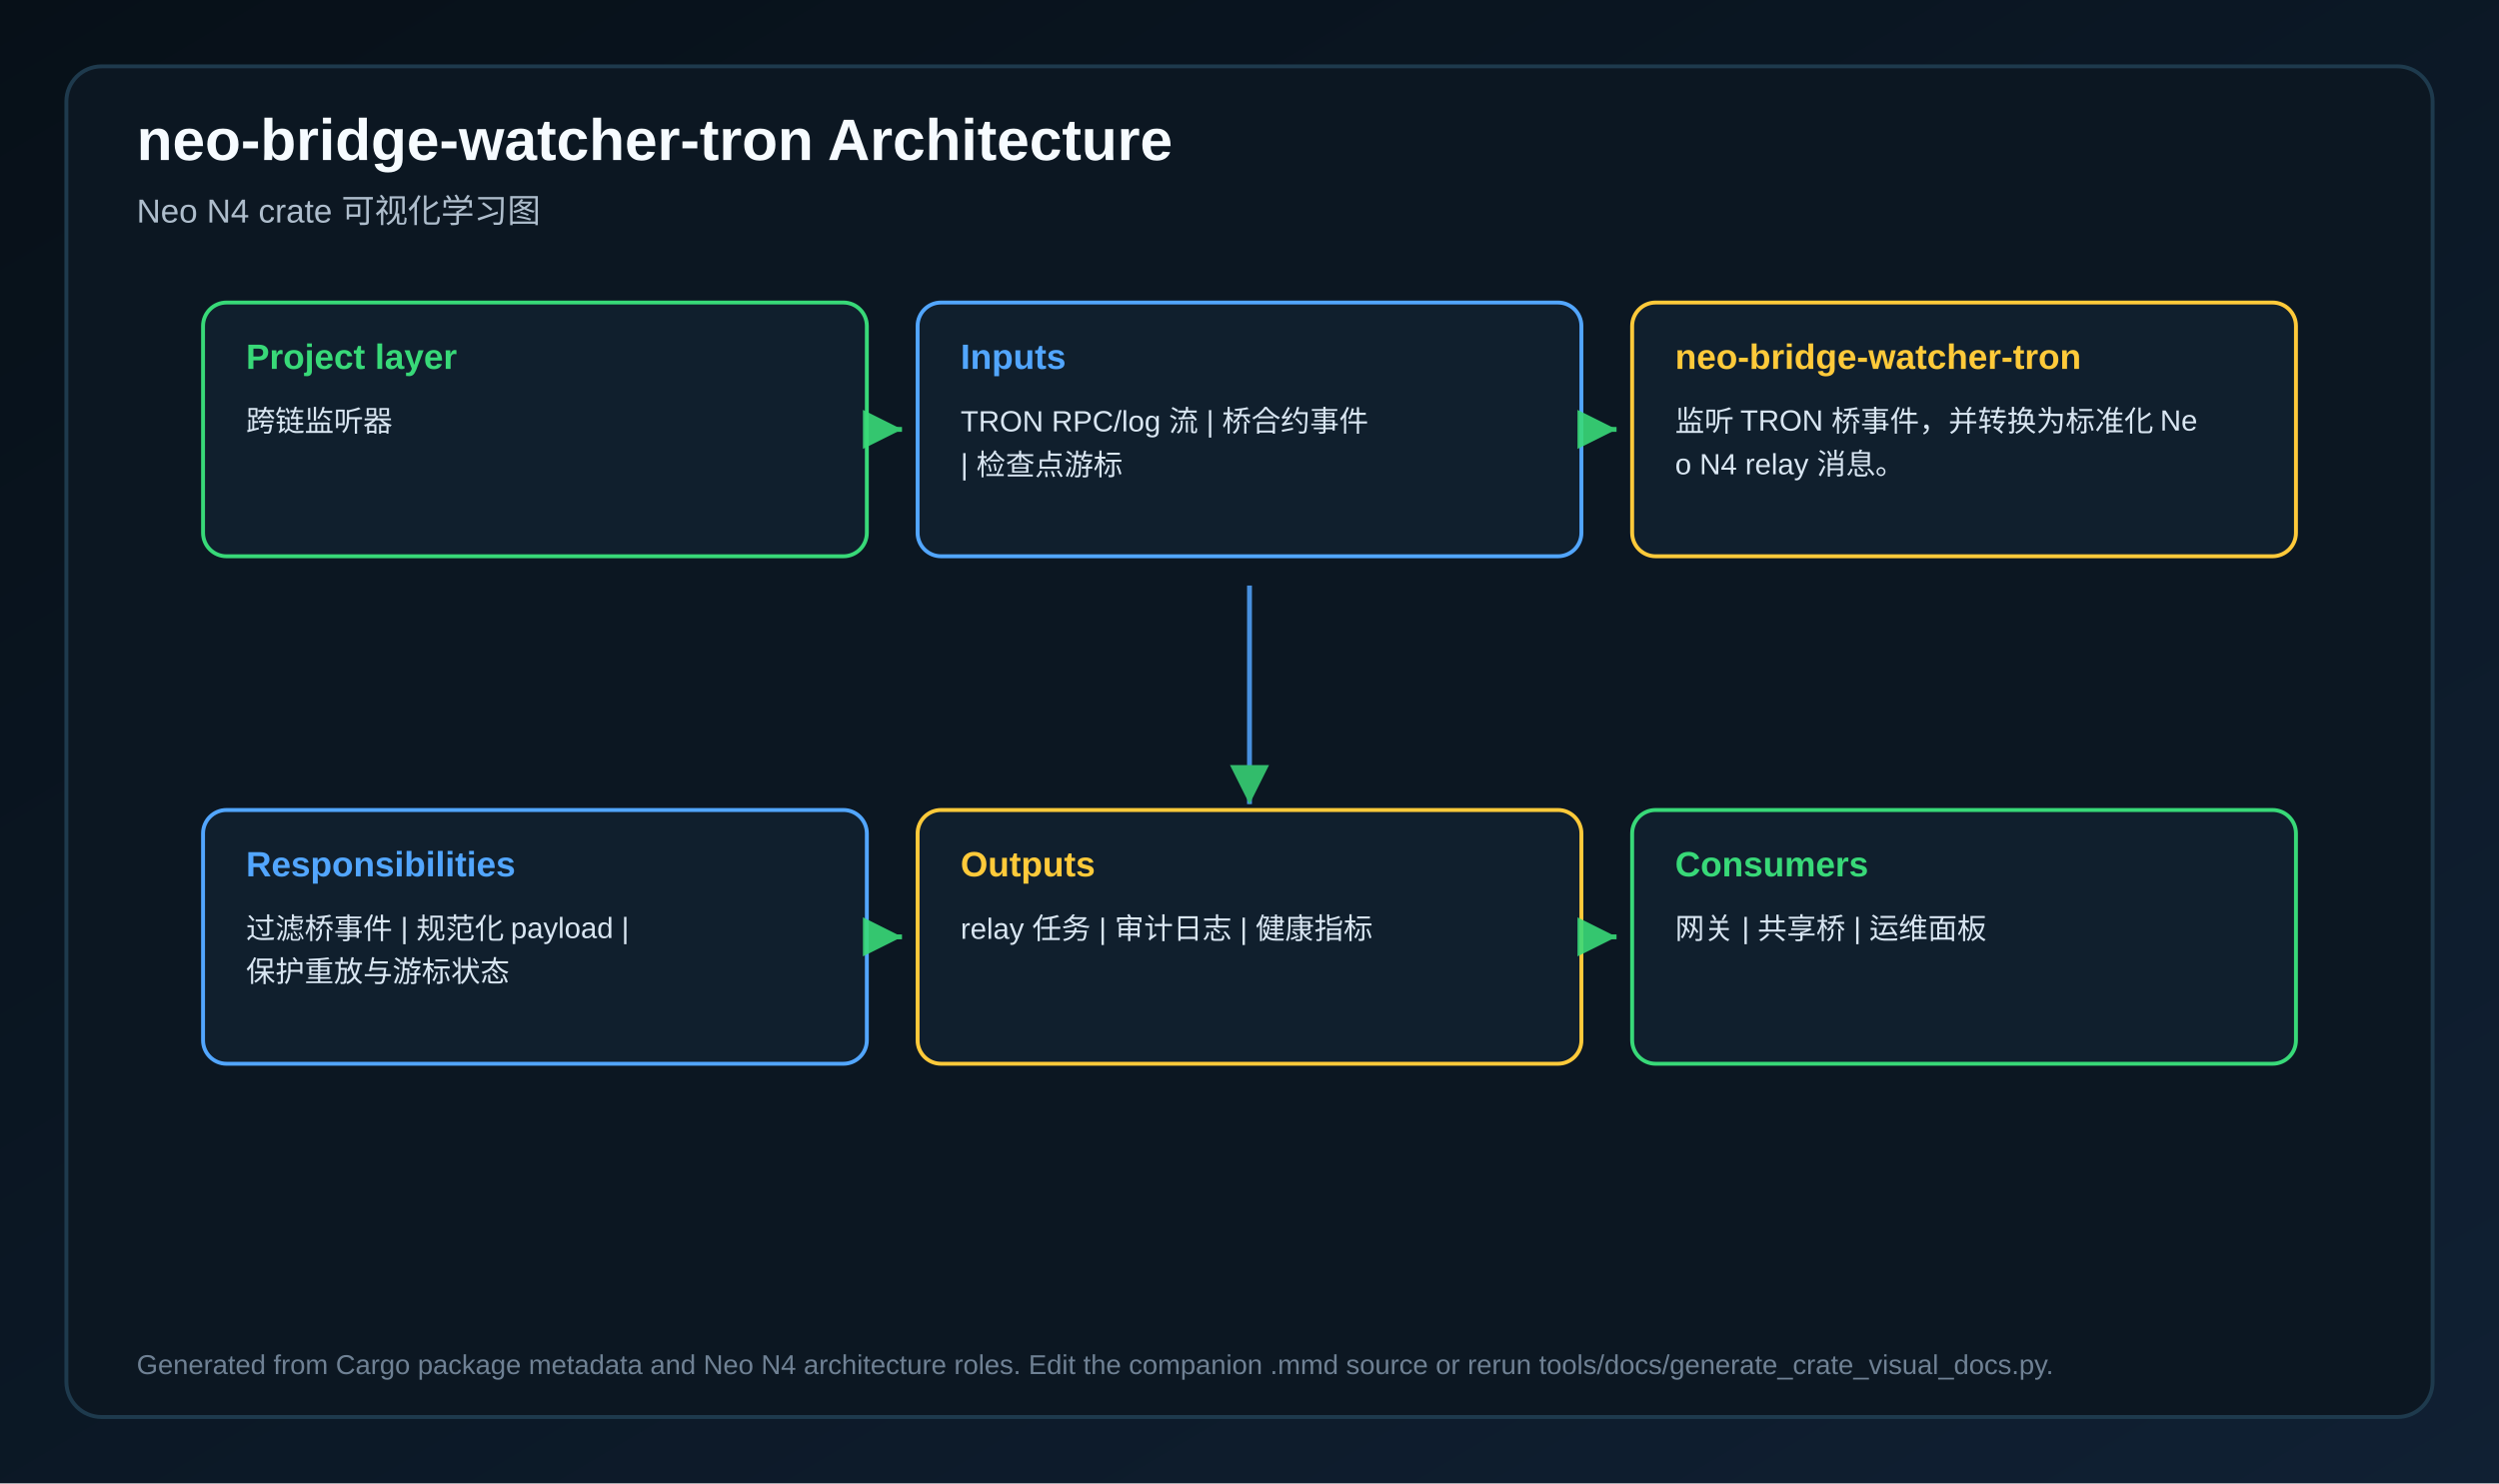
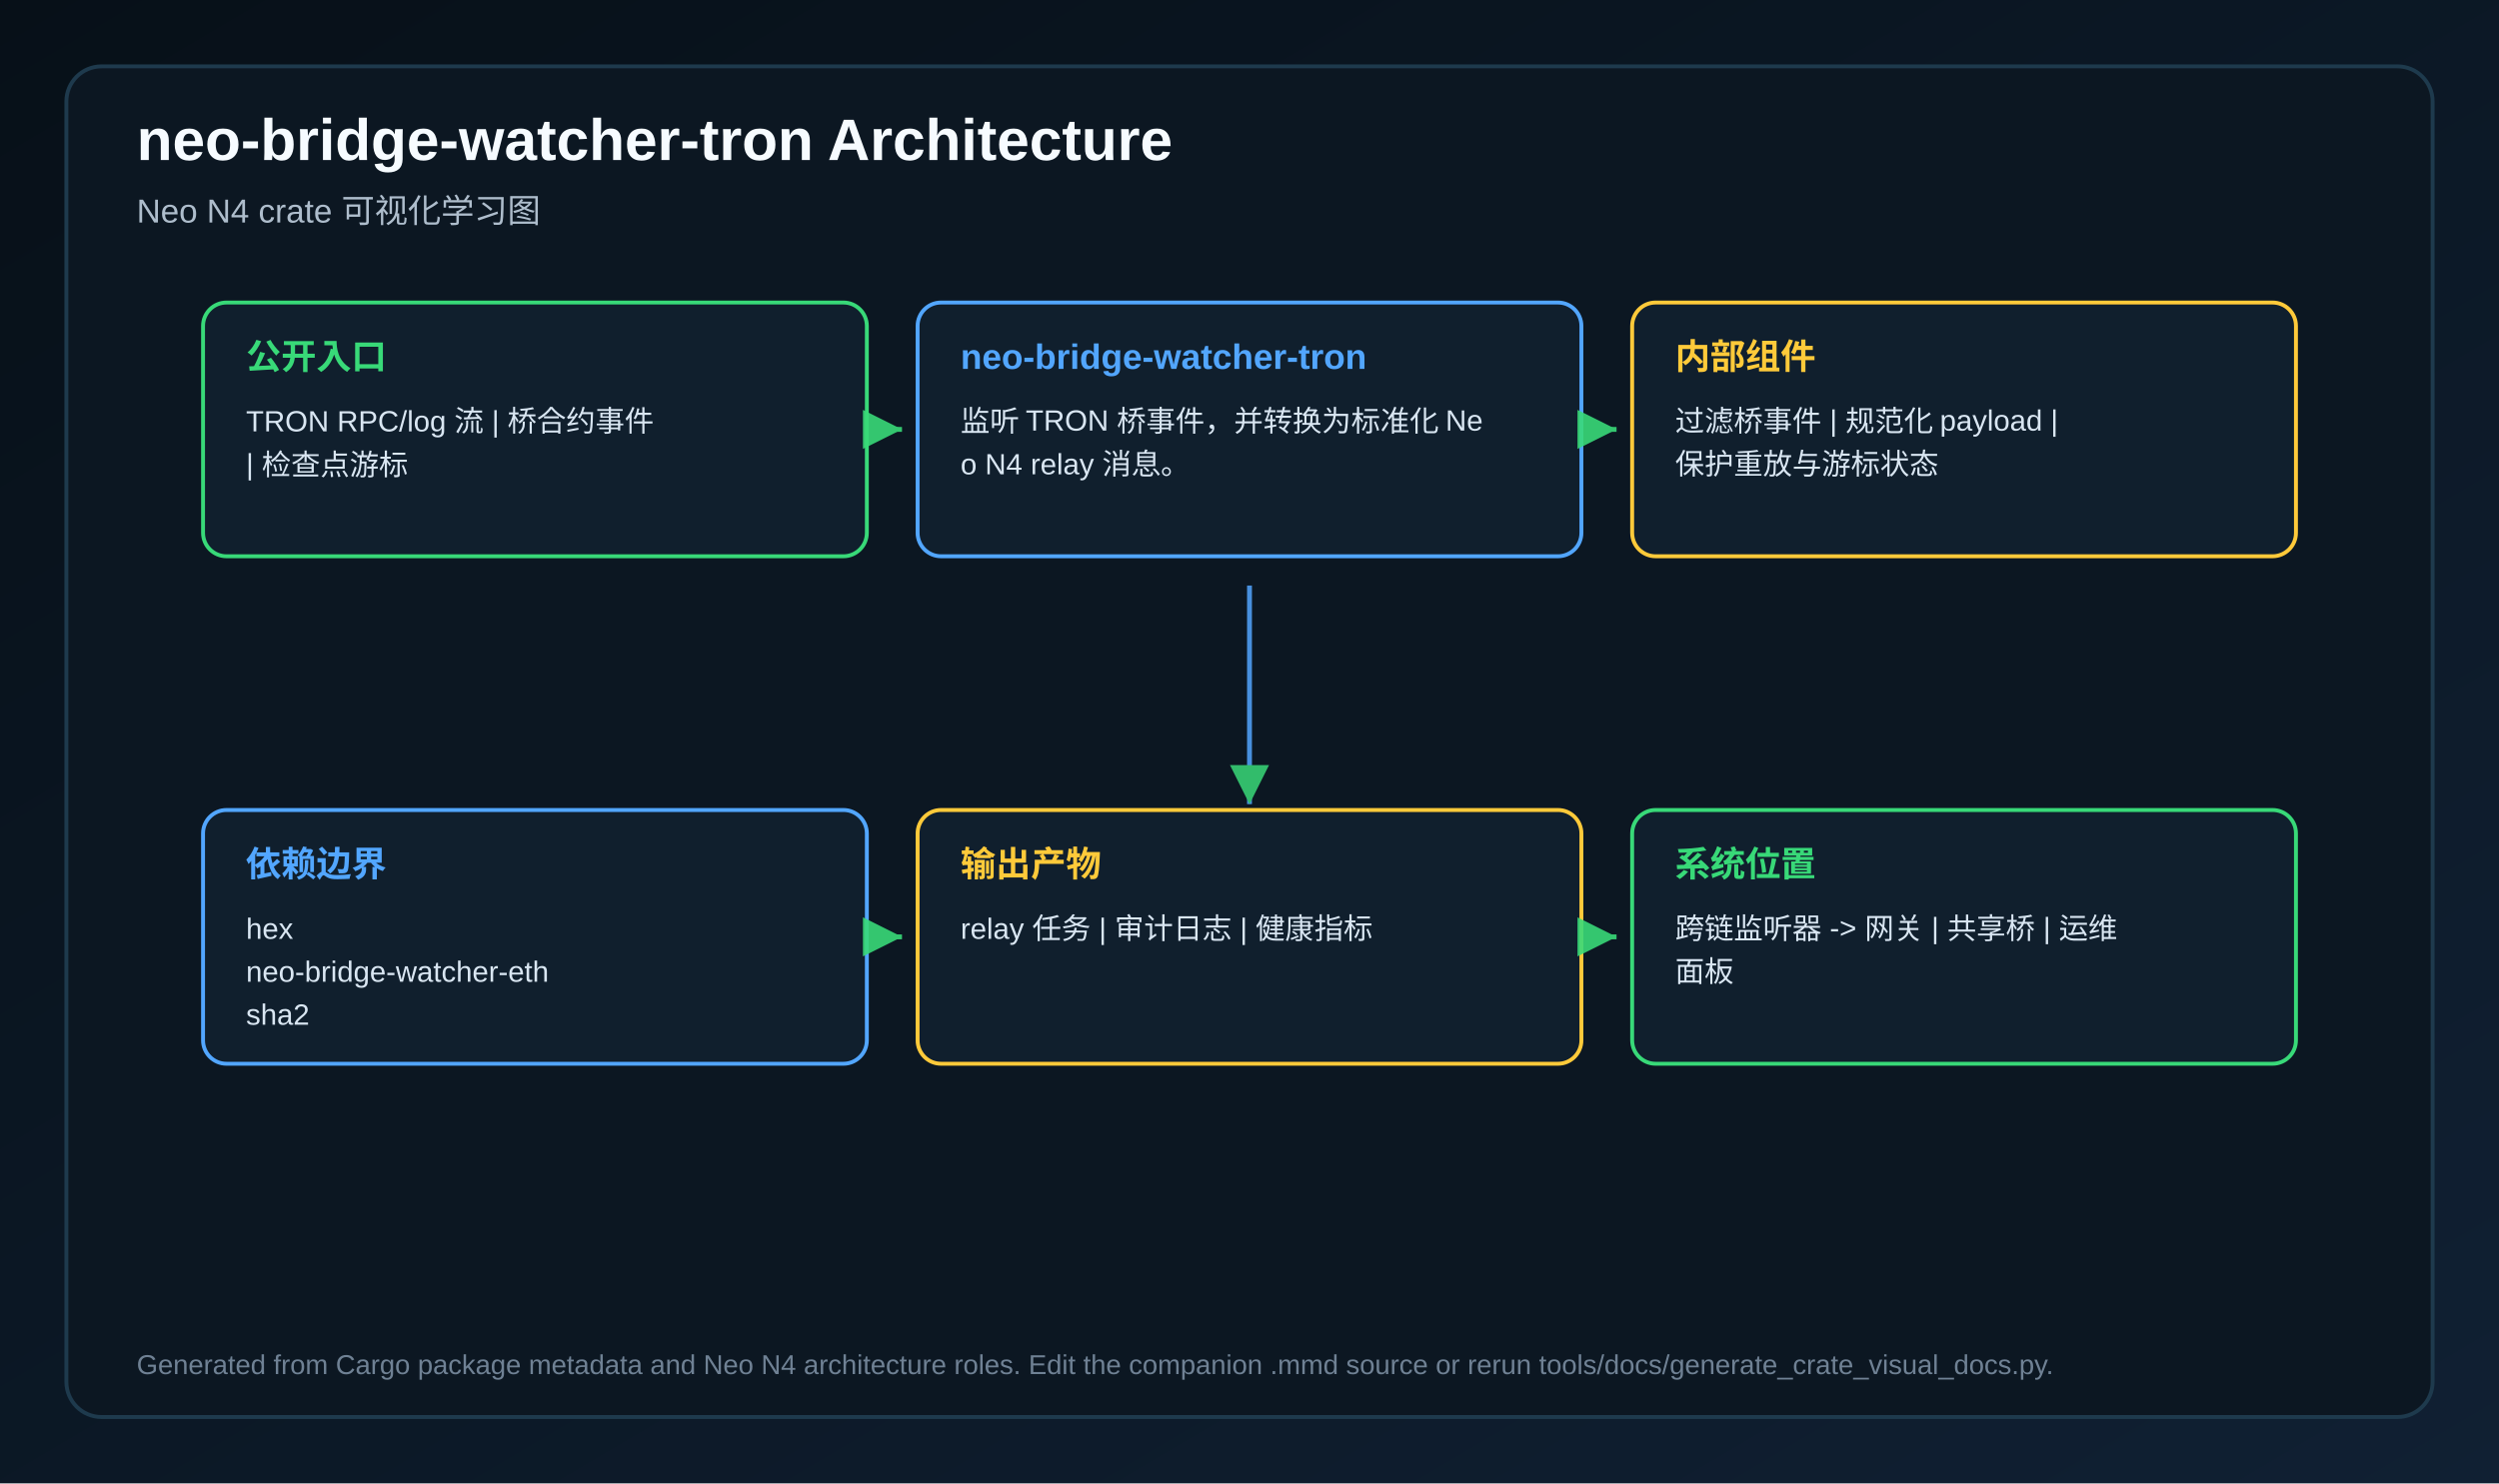
<svg xmlns="http://www.w3.org/2000/svg" width="1280" height="760" viewBox="0 0 1280 760" role="img" aria-label="neo-bridge-watcher-tron Architecture">
  <defs>
    <linearGradient id="bg" x1="0" x2="1" y1="0" y2="1">
      <stop offset="0" stop-color="#071018" />
      <stop offset="1" stop-color="#102033" />
    </linearGradient>
    <marker id="arrow" markerWidth="12" markerHeight="12" refX="10" refY="6" orient="auto">
      <path d="M2,2 L10,6 L2,10 Z" fill="#38d978" />
    </marker>
  </defs>
  <rect x="0" y="0" width="1280" height="760" fill="url(#bg)" />
  <rect x="34" y="34" width="1212" height="692" rx="18" fill="#0c1722" stroke="#1e3a4d" stroke-width="2" />
  <text x="70" y="82" fill="#f6fbff" font-size="30" font-family="Segoe UI, Arial, sans-serif" font-weight="700">neo-bridge-watcher-tron Architecture</text>
  <text x="70" y="114" fill="#aebdcc" font-size="17" font-family="Segoe UI, Arial, sans-serif">Neo N4 crate 可视化学习图</text>
  <rect x="104" y="155" width="340" height="130" rx="12" fill="#101f2d" stroke="#38d978" stroke-width="2" />
-   <text x="126" y="189" fill="#38d978" font-size="18" font-family="Segoe UI, Arial, sans-serif" font-weight="700">Project layer</text>
-   <text x="126" y="221" fill="#d9e6f2" font-size="15" font-family="Segoe UI, Arial, sans-serif">跨链监听器</text>
+   <text x="126" y="189" fill="#38d978" font-size="18" font-family="Segoe UI, Arial, sans-serif" font-weight="700">公开入口</text>
+   <text x="126" y="221" fill="#d9e6f2" font-size="15" font-family="Segoe UI, Arial, sans-serif">TRON RPC/log 流 | 桥合约事件</text>
+   <text x="126" y="243" fill="#d9e6f2" font-size="15" font-family="Segoe UI, Arial, sans-serif"> | 检查点游标</text>
  <rect x="470" y="155" width="340" height="130" rx="12" fill="#101f2d" stroke="#52a6ff" stroke-width="2" />
-   <text x="492" y="189" fill="#52a6ff" font-size="18" font-family="Segoe UI, Arial, sans-serif" font-weight="700">Inputs</text>
-   <text x="492" y="221" fill="#d9e6f2" font-size="15" font-family="Segoe UI, Arial, sans-serif">TRON RPC/log 流 | 桥合约事件</text>
-   <text x="492" y="243" fill="#d9e6f2" font-size="15" font-family="Segoe UI, Arial, sans-serif"> | 检查点游标</text>
+   <text x="492" y="189" fill="#52a6ff" font-size="18" font-family="Segoe UI, Arial, sans-serif" font-weight="700">neo-bridge-watcher-tron</text>
+   <text x="492" y="221" fill="#d9e6f2" font-size="15" font-family="Segoe UI, Arial, sans-serif">监听 TRON 桥事件，并转换为标准化 Ne</text>
+   <text x="492" y="243" fill="#d9e6f2" font-size="15" font-family="Segoe UI, Arial, sans-serif">o N4 relay 消息。</text>
  <line x1="452" y1="220" x2="462" y2="220" stroke="#38d978" stroke-width="2.5" marker-end="url(#arrow)" opacity="0.9" />
  <rect x="836" y="155" width="340" height="130" rx="12" fill="#101f2d" stroke="#ffca3a" stroke-width="2" />
-   <text x="858" y="189" fill="#ffca3a" font-size="18" font-family="Segoe UI, Arial, sans-serif" font-weight="700">neo-bridge-watcher-tron</text>
-   <text x="858" y="221" fill="#d9e6f2" font-size="15" font-family="Segoe UI, Arial, sans-serif">监听 TRON 桥事件，并转换为标准化 Ne</text>
-   <text x="858" y="243" fill="#d9e6f2" font-size="15" font-family="Segoe UI, Arial, sans-serif">o N4 relay 消息。</text>
+   <text x="858" y="189" fill="#ffca3a" font-size="18" font-family="Segoe UI, Arial, sans-serif" font-weight="700">内部组件</text>
+   <text x="858" y="221" fill="#d9e6f2" font-size="15" font-family="Segoe UI, Arial, sans-serif">过滤桥事件 | 规范化 payload | </text>
+   <text x="858" y="243" fill="#d9e6f2" font-size="15" font-family="Segoe UI, Arial, sans-serif">保护重放与游标状态</text>
  <line x1="818" y1="220" x2="828" y2="220" stroke="#38d978" stroke-width="2.5" marker-end="url(#arrow)" opacity="0.9" />
  <rect x="104" y="415" width="340" height="130" rx="12" fill="#101f2d" stroke="#52a6ff" stroke-width="2" />
-   <text x="126" y="449" fill="#52a6ff" font-size="18" font-family="Segoe UI, Arial, sans-serif" font-weight="700">Responsibilities</text>
-   <text x="126" y="481" fill="#d9e6f2" font-size="15" font-family="Segoe UI, Arial, sans-serif">过滤桥事件 | 规范化 payload | </text>
-   <text x="126" y="503" fill="#d9e6f2" font-size="15" font-family="Segoe UI, Arial, sans-serif">保护重放与游标状态</text>
+   <text x="126" y="449" fill="#52a6ff" font-size="18" font-family="Segoe UI, Arial, sans-serif" font-weight="700">依赖边界</text>
+   <text x="126" y="481" fill="#d9e6f2" font-size="15" font-family="Segoe UI, Arial, sans-serif">hex</text>
+   <text x="126" y="503" fill="#d9e6f2" font-size="15" font-family="Segoe UI, Arial, sans-serif">neo-bridge-watcher-eth</text>
+   <text x="126" y="525" fill="#d9e6f2" font-size="15" font-family="Segoe UI, Arial, sans-serif">sha2</text>
  <rect x="470" y="415" width="340" height="130" rx="12" fill="#101f2d" stroke="#ffca3a" stroke-width="2" />
-   <text x="492" y="449" fill="#ffca3a" font-size="18" font-family="Segoe UI, Arial, sans-serif" font-weight="700">Outputs</text>
+   <text x="492" y="449" fill="#ffca3a" font-size="18" font-family="Segoe UI, Arial, sans-serif" font-weight="700">输出产物</text>
  <text x="492" y="481" fill="#d9e6f2" font-size="15" font-family="Segoe UI, Arial, sans-serif">relay 任务 | 审计日志 | 健康指标</text>
  <line x1="452" y1="480" x2="462" y2="480" stroke="#38d978" stroke-width="2.5" marker-end="url(#arrow)" opacity="0.9" />
  <rect x="836" y="415" width="340" height="130" rx="12" fill="#101f2d" stroke="#38d978" stroke-width="2" />
-   <text x="858" y="449" fill="#38d978" font-size="18" font-family="Segoe UI, Arial, sans-serif" font-weight="700">Consumers</text>
-   <text x="858" y="481" fill="#d9e6f2" font-size="15" font-family="Segoe UI, Arial, sans-serif">网关 | 共享桥 | 运维面板</text>
+   <text x="858" y="449" fill="#38d978" font-size="18" font-family="Segoe UI, Arial, sans-serif" font-weight="700">系统位置</text>
+   <text x="858" y="481" fill="#d9e6f2" font-size="15" font-family="Segoe UI, Arial, sans-serif">跨链监听器 -&gt; 网关 | 共享桥 | 运维</text>
+   <text x="858" y="503" fill="#d9e6f2" font-size="15" font-family="Segoe UI, Arial, sans-serif">面板</text>
  <line x1="818" y1="480" x2="828" y2="480" stroke="#38d978" stroke-width="2.5" marker-end="url(#arrow)" opacity="0.9" />
  <path d="M640 300 C640 350 640 370 640 412" stroke="#52a6ff" stroke-width="2.5" fill="none" marker-end="url(#arrow)" opacity="0.85" />
  <text x="70" y="704" fill="#6f8194" font-size="14" font-family="Segoe UI, Arial, sans-serif">Generated from Cargo package metadata and Neo N4 architecture roles. Edit the companion .mmd source or rerun tools/docs/generate_crate_visual_docs.py.</text>
</svg>
